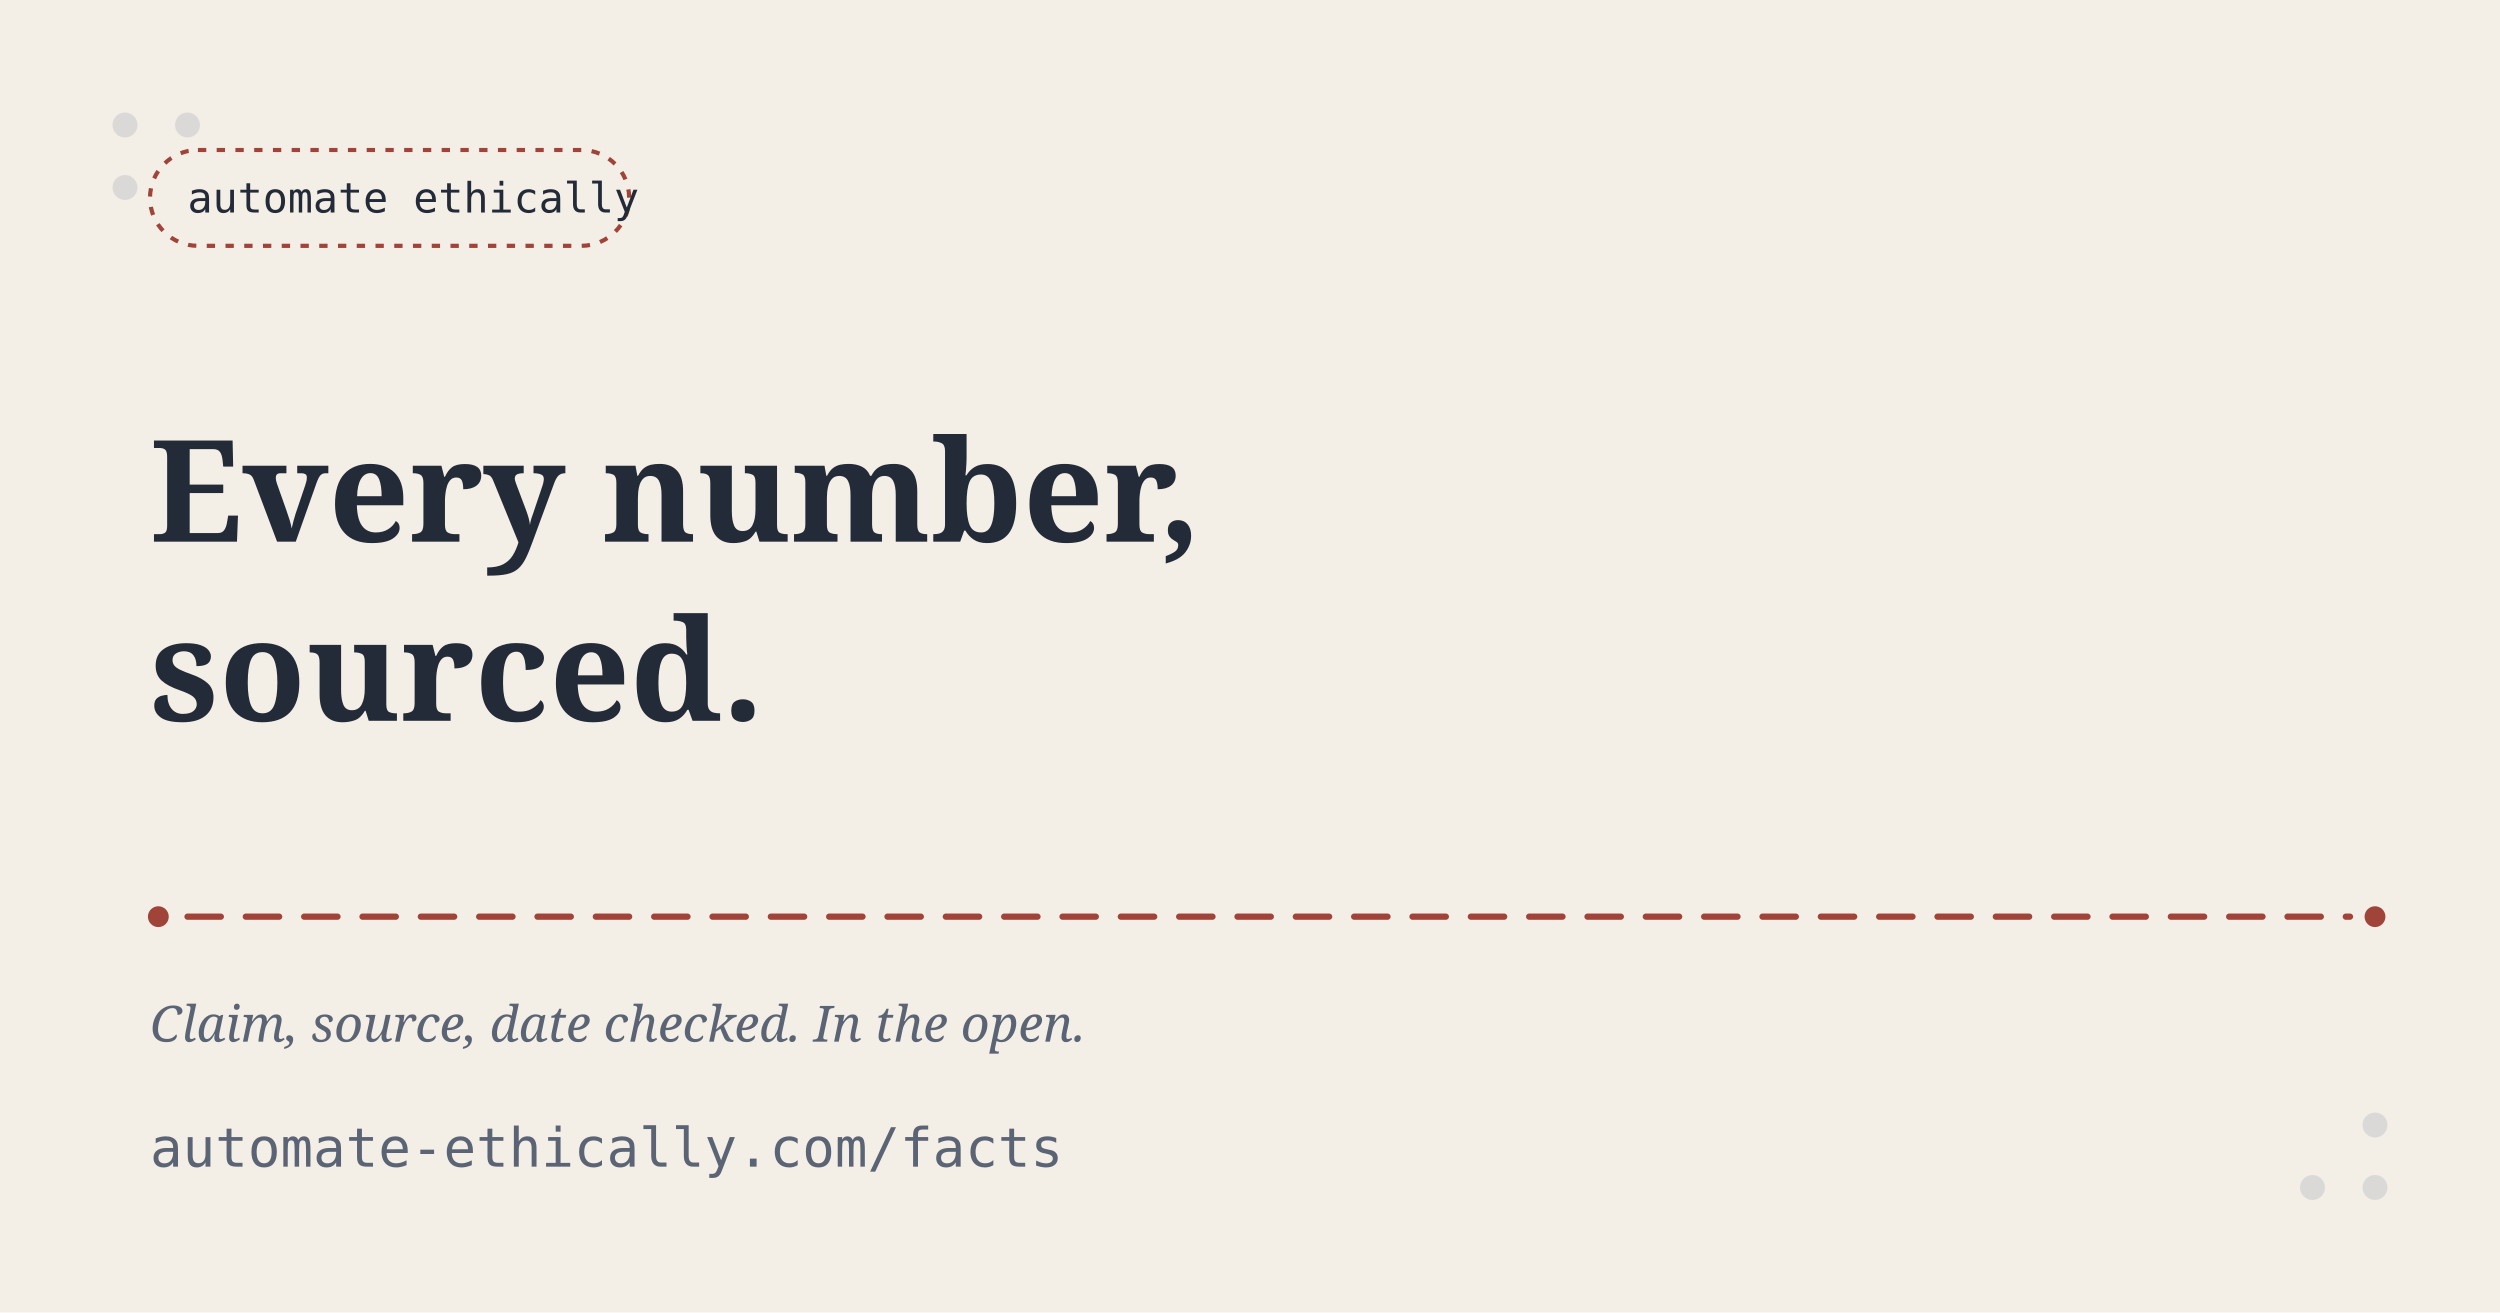
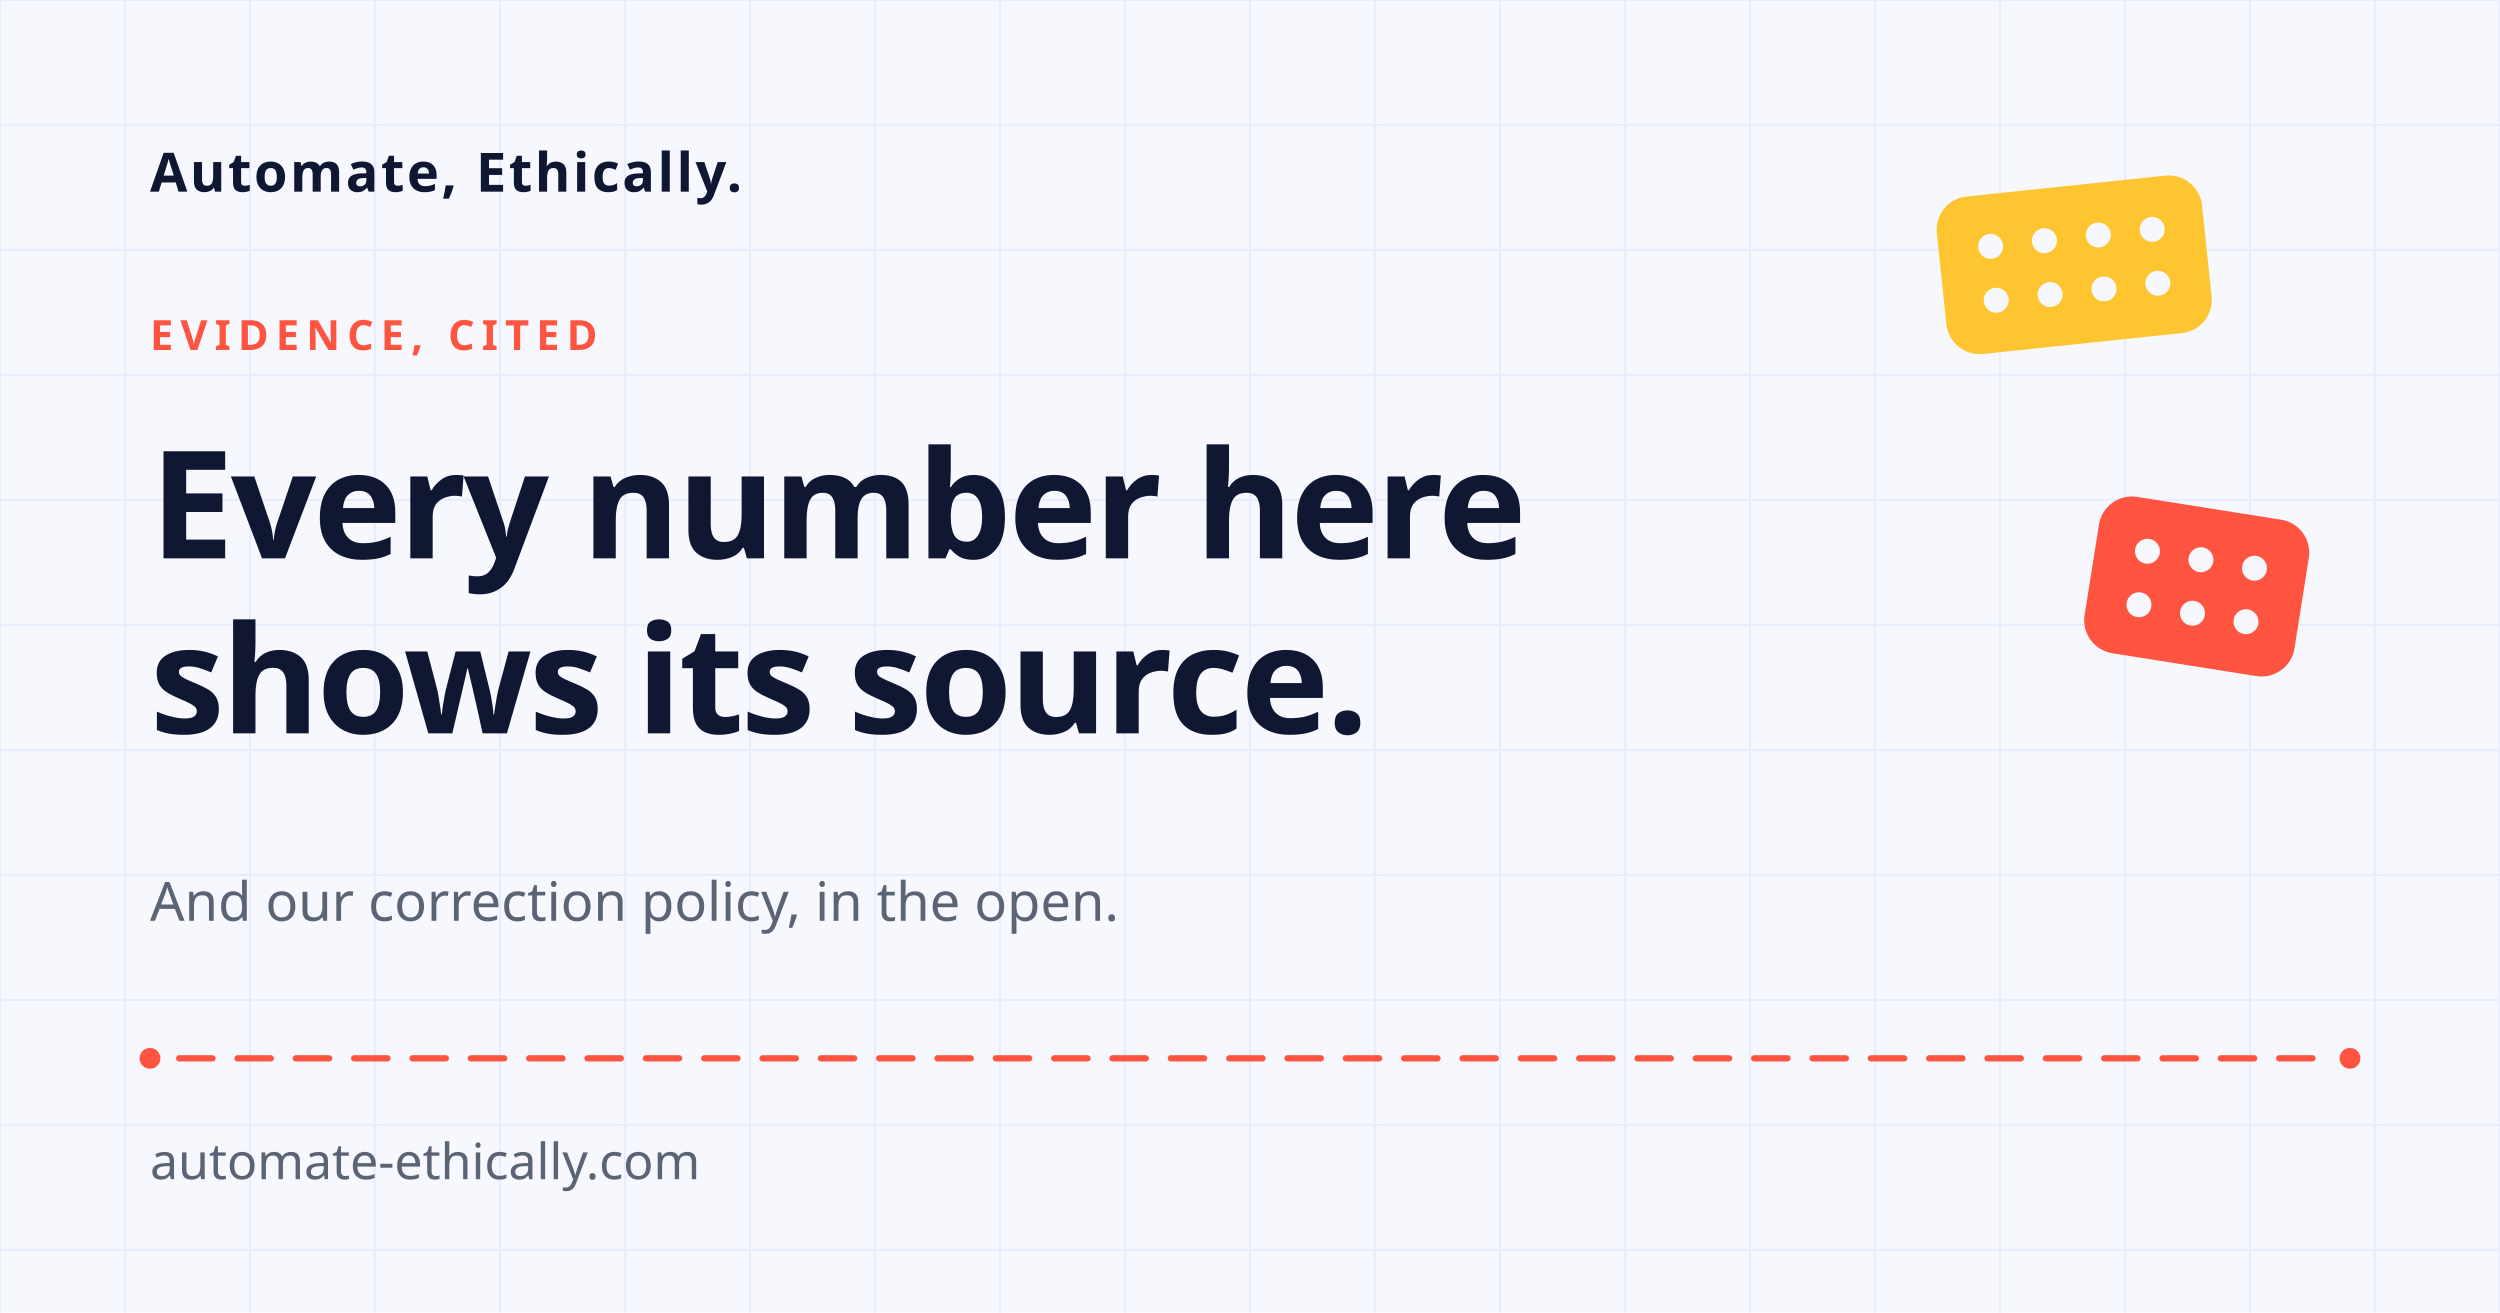
<svg xmlns="http://www.w3.org/2000/svg" width="1200" height="630" viewBox="0 0 1200 630">
-   <rect width="1200" height="630" fill="#f3efe6" />
-   <g fill="#3b5386" opacity="0.14">
-     <circle cx="60" cy="60" r="6" />
-     <circle cx="90" cy="60" r="6" />
-     <circle cx="60" cy="90" r="6" />
-     <circle cx="1140" cy="570" r="6" />
-     <circle cx="1110" cy="570" r="6" />
-     <circle cx="1140" cy="540" r="6" />
+   <rect width="1200" height="630" fill="#f6f8fe" />
+   <g stroke="#2b4bf2" stroke-width="1" opacity="0.07">
+     <line x1="0" y1="0" x2="0" y2="630" />
+     <line x1="60" y1="0" x2="60" y2="630" />
+     <line x1="120" y1="0" x2="120" y2="630" />
+     <line x1="180" y1="0" x2="180" y2="630" />
+     <line x1="240" y1="0" x2="240" y2="630" />
+     <line x1="300" y1="0" x2="300" y2="630" />
+     <line x1="360" y1="0" x2="360" y2="630" />
+     <line x1="420" y1="0" x2="420" y2="630" />
+     <line x1="480" y1="0" x2="480" y2="630" />
+     <line x1="540" y1="0" x2="540" y2="630" />
+     <line x1="600" y1="0" x2="600" y2="630" />
+     <line x1="660" y1="0" x2="660" y2="630" />
+     <line x1="720" y1="0" x2="720" y2="630" />
+     <line x1="780" y1="0" x2="780" y2="630" />
+     <line x1="840" y1="0" x2="840" y2="630" />
+     <line x1="900" y1="0" x2="900" y2="630" />
+     <line x1="960" y1="0" x2="960" y2="630" />
+     <line x1="1020" y1="0" x2="1020" y2="630" />
+     <line x1="1080" y1="0" x2="1080" y2="630" />
+     <line x1="1140" y1="0" x2="1140" y2="630" />
+     <line x1="1200" y1="0" x2="1200" y2="630" />
+     <line x1="0" y1="0" x2="1200" y2="0" />
+     <line x1="0" y1="60" x2="1200" y2="60" />
+     <line x1="0" y1="120" x2="1200" y2="120" />
+     <line x1="0" y1="180" x2="1200" y2="180" />
+     <line x1="0" y1="240" x2="1200" y2="240" />
+     <line x1="0" y1="300" x2="1200" y2="300" />
+     <line x1="0" y1="360" x2="1200" y2="360" />
+     <line x1="0" y1="420" x2="1200" y2="420" />
+     <line x1="0" y1="480" x2="1200" y2="480" />
+     <line x1="0" y1="540" x2="1200" y2="540" />
+     <line x1="0" y1="600" x2="1200" y2="600" />
  </g>
-   <rect x="72" y="72" width="230" height="46" rx="23" fill="none" stroke="#a04338" stroke-width="2" stroke-dasharray="4 5" />
-   <text x="90" y="102" font-family="ui-monospace, 'SF Mono', Menlo, Consolas, monospace" font-size="20" fill="#232a38">automate ethically</text>
-   <text x="72" y="260" font-family="Georgia, 'Iowan Old Style', serif" font-size="68" font-weight="600" fill="#232a38">Every number,</text>
-   <text x="72" y="346" font-family="Georgia, 'Iowan Old Style', serif" font-size="68" font-weight="600" fill="#232a38">sourced.</text>
-   <g stroke="#a04338" stroke-width="3" stroke-linecap="round">
-     <circle cx="76" cy="440" r="5" fill="#a04338" stroke="none" />
-     <line x1="90" y1="440" x2="1128" y2="440" stroke-dasharray="16 12" />
-     <circle cx="1140" cy="440" r="5" fill="#a04338" stroke="none" />
+   <g transform="translate(928 96) rotate(-6)">
+     <rect width="128" height="76" rx="16" fill="#ffc531" />
+     <circle cx="25" cy="25" r="6" fill="#f6f8fe" />
+     <circle cx="51" cy="25" r="6" fill="#f6f8fe" />
+     <circle cx="77" cy="25" r="6" fill="#f6f8fe" />
+     <circle cx="103" cy="25" r="6" fill="#f6f8fe" />
+     <circle cx="25" cy="51" r="6" fill="#f6f8fe" />
+     <circle cx="51" cy="51" r="6" fill="#f6f8fe" />
+     <circle cx="77" cy="51" r="6" fill="#f6f8fe" />
+     <circle cx="103" cy="51" r="6" fill="#f6f8fe" />
  </g>
-   <text x="72" y="500" font-family="Georgia, 'Iowan Old Style', serif" font-size="24" font-style="italic" fill="#5b6474">Claim, source, date checked. In the open.</text>
-   <text x="72" y="560" font-family="ui-monospace, 'SF Mono', Menlo, Consolas, monospace" font-size="26" fill="#5b6474">automate-ethically.com/facts</text>
+   <g transform="translate(1010 236) rotate(9)">
+     <rect width="102" height="76" rx="16" fill="#ff5440" />
+     <circle cx="25" cy="25" r="6" fill="#f6f8fe" />
+     <circle cx="51" cy="25" r="6" fill="#f6f8fe" />
+     <circle cx="77" cy="25" r="6" fill="#f6f8fe" />
+     <circle cx="25" cy="51" r="6" fill="#f6f8fe" />
+     <circle cx="51" cy="51" r="6" fill="#f6f8fe" />
+     <circle cx="77" cy="51" r="6" fill="#f6f8fe" />
+   </g>
+   <text x="72" y="92" font-family="Space Grotesk" font-size="26" font-weight="700" fill="#101733" letter-spacing="1.2">Automate, Ethically.</text>
+   <text x="72" y="168" text-anchor="start" font-family="DM Sans" font-size="20" font-weight="700" fill="#ff5440" letter-spacing="3.4">EVIDENCE, CITED</text>
+   <text x="72" y="268" text-anchor="start" font-family="Space Grotesk" font-size="72" font-weight="700" fill="#101733" letter-spacing="-1.5">Every number here</text>
+   <text x="72" y="352" text-anchor="start" font-family="Space Grotesk" font-size="72" font-weight="700" fill="#101733" letter-spacing="-1.5">shows its source.</text>
+   <text x="72" y="442" font-family="DM Sans" font-size="26" fill="#5b6474">And our correction policy, in the open.</text>
+   <g stroke="#ff5440" stroke-width="3" stroke-linecap="round">
+     <circle cx="72" cy="508" r="5" fill="#ff5440" stroke="none" />
+     <line x1="86" y1="508" x2="1114" y2="508" stroke-dasharray="16 12" />
+     <circle cx="1128" cy="508" r="5" fill="#ff5440" stroke="none" />
+   </g>
+   <text x="72" y="566" text-anchor="start" font-family="DM Sans" font-size="24" fill="#5b6474">automate-ethically.com</text>
</svg>
